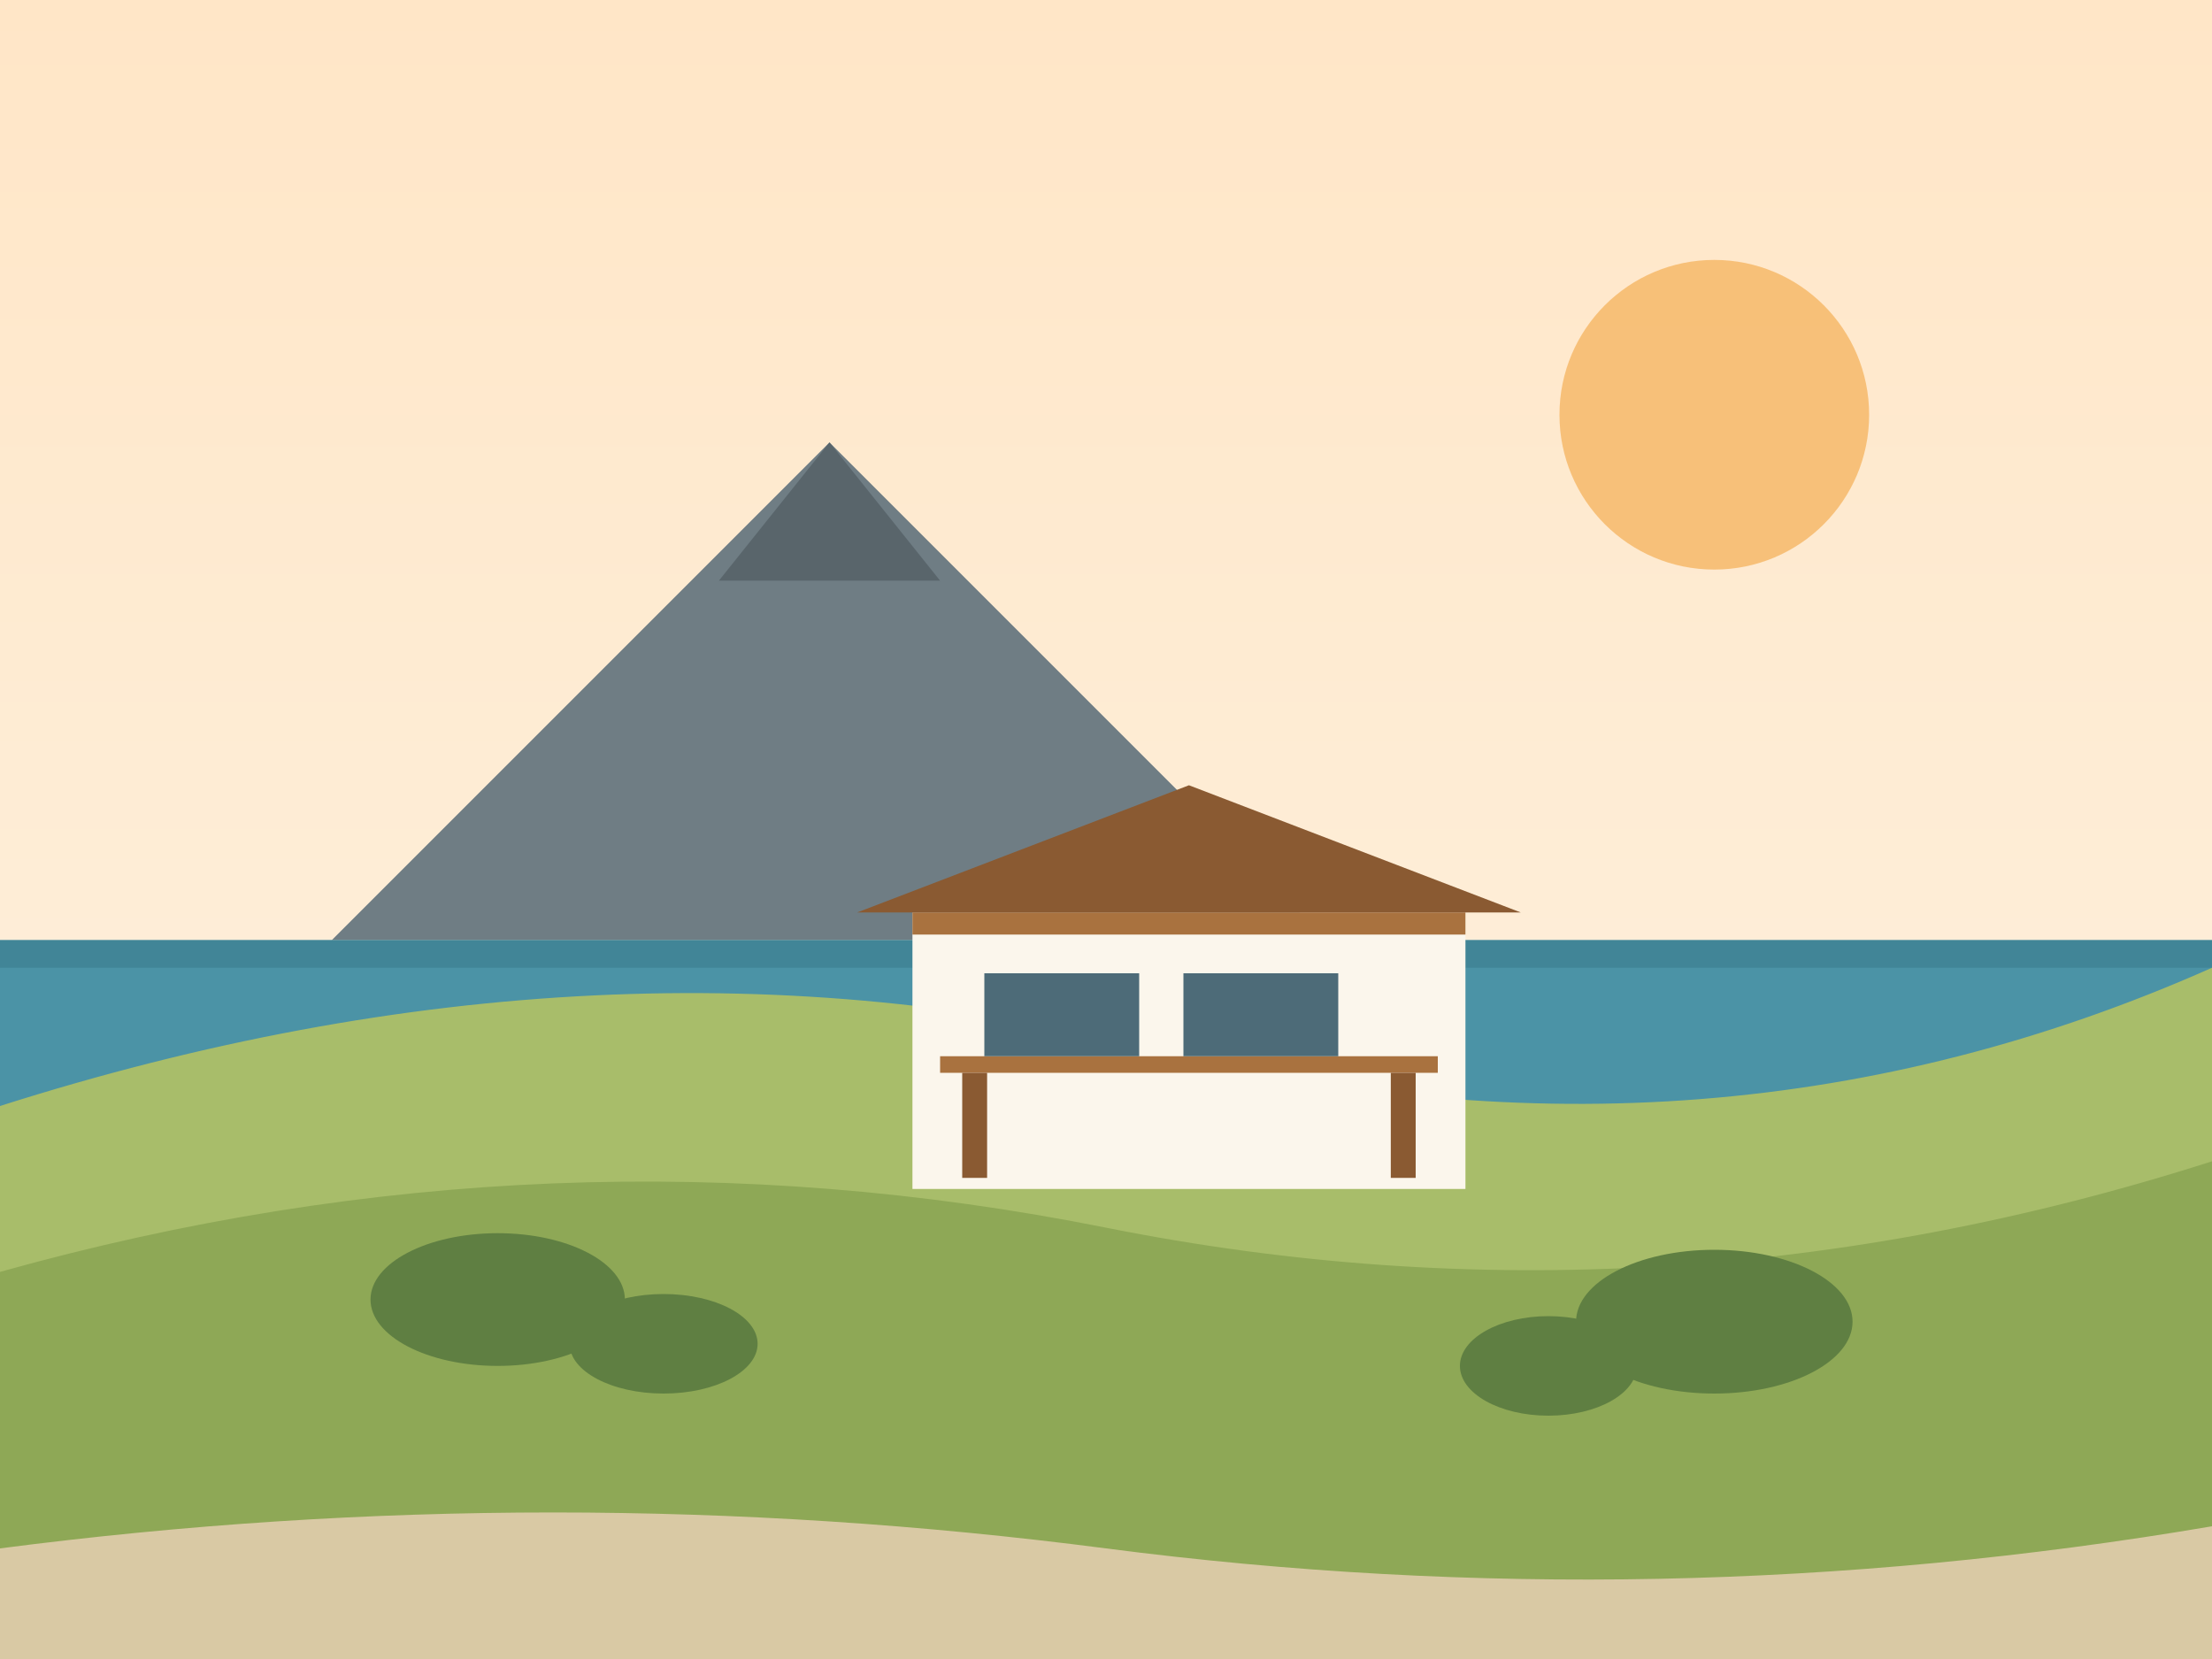
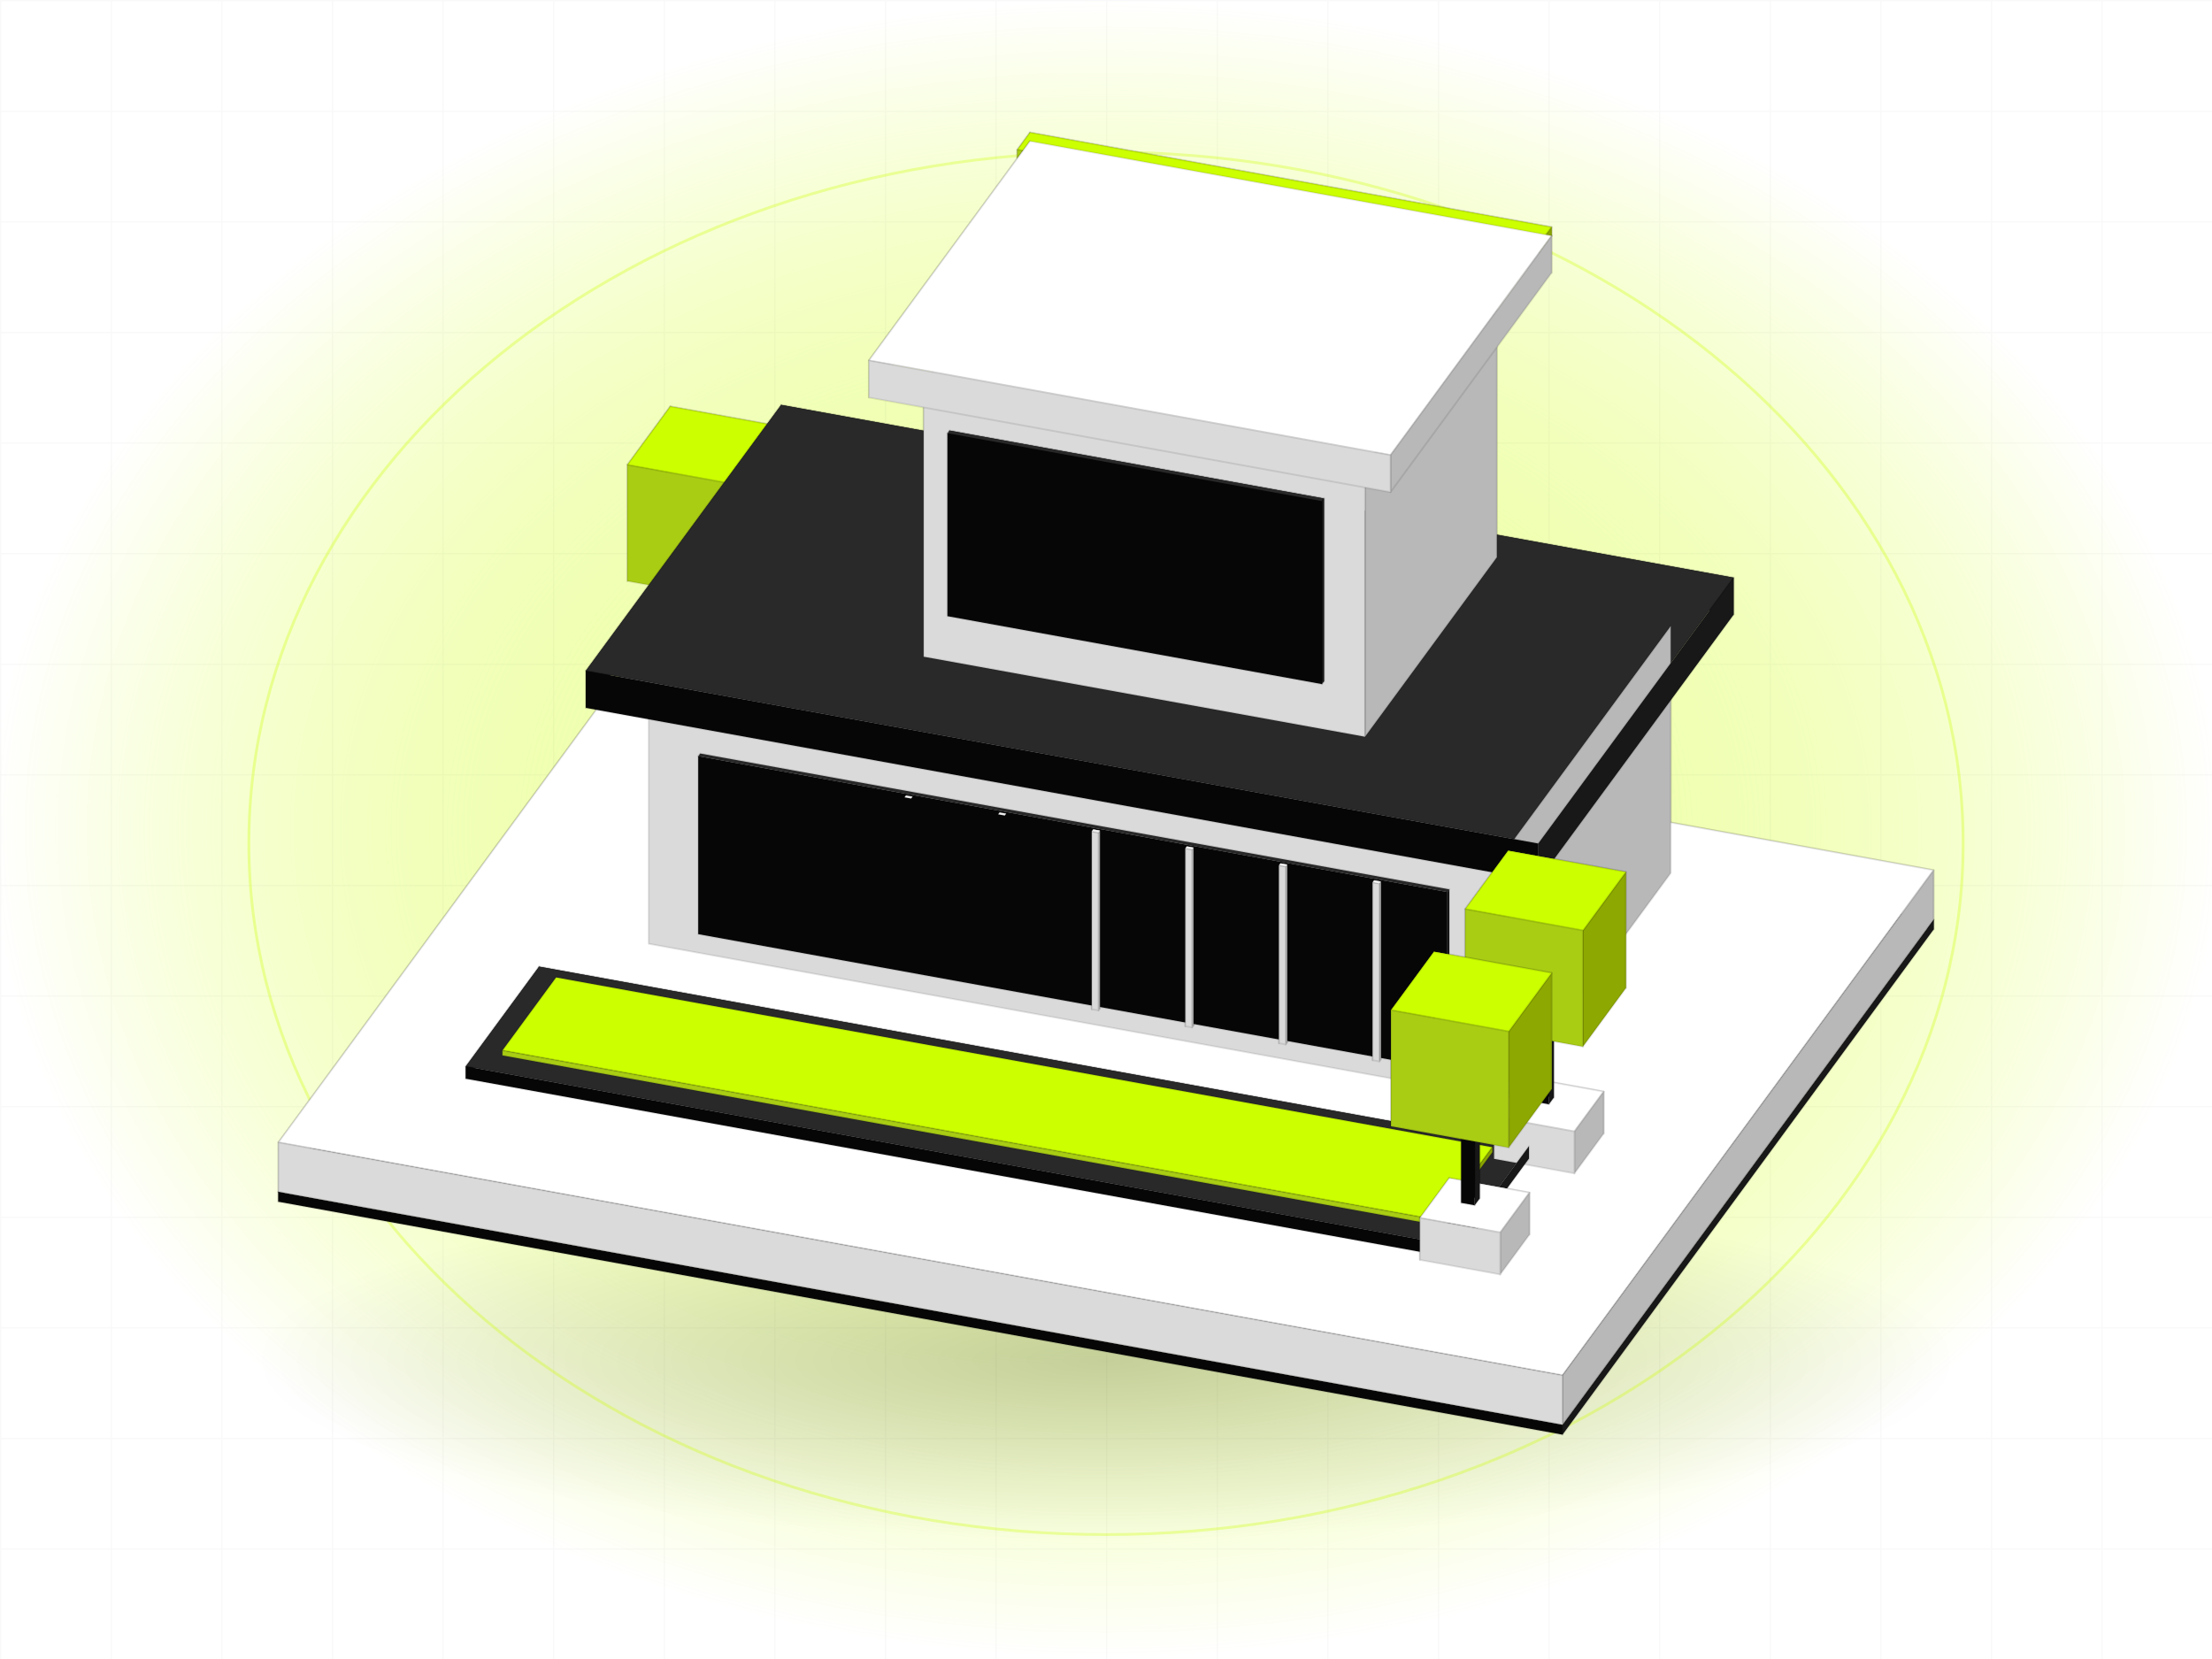
- <svg xmlns="http://www.w3.org/2000/svg" viewBox="0 0 800 600" role="img" aria-label="Lombok Residence, a hillside house above the coast">
+ <svg xmlns="http://www.w3.org/2000/svg" viewBox="0 0 800 600" role="img" aria-label="Lombok Residence, illustrative architectural concept — synthetic property imagery">
  <defs>
-     <linearGradient id="lombok-sky" x1="0" y1="0" x2="0" y2="1">
-       <stop offset="0%" stop-color="#ffe6c7" />
-       <stop offset="100%" stop-color="#fdf3e3" />
-     </linearGradient>
+     <radialGradient id="glow">
+       <stop stop-color="#ccff0038" />
+       <stop offset="1" stop-color="#ffffff" />
+     </radialGradient>
+     <radialGradient id="shadow">
+       <stop stop-color="#00000030" />
+       <stop offset="1" stop-color="#00000000" />
+     </radialGradient>
+     <pattern id="grid" width="40" height="40" patternUnits="userSpaceOnUse">
+       <path d="M40 0H0V40" stroke="#00000006" fill="none" />
+     </pattern>
  </defs>
-   <rect width="800" height="600" fill="url(#lombok-sky)" />
-   <circle cx="620" cy="150" r="56" fill="#f6b96a" opacity=".85" />
-   <path d="M120 340L300 160l180 180z" fill="#6f7d84" />
-   <path d="M260 210l40-50 40 50z" fill="#59656b" />
-   <rect y="340" width="800" height="80" fill="#4b93a6" />
-   <path d="M0 340h800v10H0z" fill="#3a7c8e" opacity=".6" />
-   <path d="M0 400q220-70 420-20t380-30v250H0z" fill="#a8bd6a" />
-   <path d="M0 460q200-56 400-16t400-24v180H0z" fill="#8ea856" />
-   <g>
-     <rect x="330" y="330" width="200" height="100" fill="#fbf6ec" />
-     <rect x="330" y="330" width="200" height="8" fill="#a9723f" />
-     <path d="M310 330l120-46 120 46z" fill="#8a5a32" />
-     <rect x="340" y="382" width="180" height="6" fill="#a9723f" />
-     <rect x="348" y="388" width="9" height="38" fill="#8a5a32" />
-     <rect x="503" y="388" width="9" height="38" fill="#8a5a32" />
-     <rect x="356" y="352" width="56" height="30" fill="#4d6b78" />
-     <rect x="428" y="352" width="56" height="30" fill="#4d6b78" />
-   </g>
-   <g fill="#5f7f42">
-     <ellipse cx="180" cy="470" rx="46" ry="24" />
-     <ellipse cx="240" cy="486" rx="34" ry="18" />
-     <ellipse cx="620" cy="478" rx="50" ry="26" />
-     <ellipse cx="560" cy="494" rx="32" ry="18" />
-   </g>
-   <path d="M0 560q200-26 400 0t400-8v48H0z" fill="#d9c9a4" />
+   <rect width="800" height="600" fill="#ffffff" />
+   <rect width="800" height="600" fill="url(#glow)" />
+   <rect width="800" height="600" fill="url(#grid)" />
+   <ellipse cx="400" cy="492" rx="308" ry="65" fill="url(#shadow)" />
+   <ellipse cx="400" cy="305" rx="310" ry="250" fill="none" stroke="#ccff0050" />
+   <polygon points="247.95,244.06 276.97,249.33 276.97,234.13 247.95,228.87" fill="#dadada" stroke="#00000018" stroke-width=".65" stroke-linejoin="round" />
+   <polygon points="237.35,258.49 247.95,244.06 247.95,228.87 237.35,243.29" fill="#b8b8b8" stroke="#00000018" stroke-width=".65" stroke-linejoin="round" />
+   <polygon points="234.89,251.93 699.32,336.16 699.32,332.59 234.89,248.35" fill="#060606" stroke="#00000018" stroke-width=".65" stroke-linejoin="round" />
+   <polygon points="234.89,248.35 699.32,332.59 699.32,314.71 234.89,230.48" fill="#dadada" stroke="#00000018" stroke-width=".65" stroke-linejoin="round" />
+   <polygon points="247.95,228.87 276.97,234.13 266.38,248.56 237.35,243.29" fill="#ffffff" stroke="#00000018" stroke-width=".65" stroke-linejoin="round" />
+   <polygon points="276.97,249.33 266.38,263.75 266.38,248.56 276.97,234.13" fill="#b8b8b8" stroke="#00000018" stroke-width=".65" stroke-linejoin="round" />
+   <polygon points="266.38,263.75 237.35,258.49 237.35,243.29 266.38,248.56" fill="#dadada" stroke="#00000018" stroke-width=".65" stroke-linejoin="round" />
+   <polygon points="242.42,189.00 284.99,196.72 284.99,154.71 242.42,146.99" fill="#a9cd13" stroke="#00000018" stroke-width=".65" stroke-linejoin="round" />
+   <polygon points="254.09,235.43 258.93,236.31 258.93,176.42 254.09,175.54" fill="#060606" stroke="#00000018" stroke-width=".65" stroke-linejoin="round" />
+   <polygon points="252.33,237.84 254.09,235.43 254.09,175.54 252.33,177.95" fill="#181818" stroke="#00000018" stroke-width=".65" stroke-linejoin="round" />
+   <polygon points="258.93,236.31 257.16,238.71 257.16,178.82 258.93,176.42" fill="#181818" stroke="#00000018" stroke-width=".65" stroke-linejoin="round" />
+   <polygon points="257.16,238.71 252.33,237.84 252.33,177.95 257.16,178.82" fill="#060606" stroke="#00000018" stroke-width=".65" stroke-linejoin="round" />
+   <polygon points="226.88,210.15 242.42,189.00 242.42,146.99 226.88,168.14" fill="#8da800" stroke="#00000018" stroke-width=".65" stroke-linejoin="round" />
+   <polygon points="254.09,175.54 258.93,176.42 257.16,178.82 252.33,177.95" fill="#292929" stroke="#00000018" stroke-width=".65" stroke-linejoin="round" />
+   <polygon points="284.99,196.72 269.45,217.87 269.45,175.86 284.99,154.71" fill="#8da800" stroke="#00000018" stroke-width=".65" stroke-linejoin="round" />
+   <polygon points="242.42,146.99 284.99,154.71 269.45,175.86 226.88,168.14" fill="#ccff00" stroke="#00000018" stroke-width=".65" stroke-linejoin="round" />
+   <polygon points="269.45,217.87 226.88,210.15 226.88,168.14 269.45,175.86" fill="#a9cd13" stroke="#00000018" stroke-width=".65" stroke-linejoin="round" />
+   <polygon points="294.64,259.62 604.25,315.77 604.25,226.39 294.64,170.23" fill="#dadada" stroke="#00000018" stroke-width=".65" stroke-linejoin="round" />
+   <polygon points="100.68,434.62 234.89,251.93 234.89,248.35 100.68,431.04" fill="#181818" stroke="#00000018" stroke-width=".65" stroke-linejoin="round" />
+   <polygon points="100.68,431.04 234.89,248.35 234.89,230.48 100.68,413.16" fill="#b8b8b8" stroke="#00000018" stroke-width=".65" stroke-linejoin="round" />
+   <polygon points="282.52,159.86 626.97,222.33 626.97,208.93 282.52,146.45" fill="#060606" stroke="#00000018" stroke-width=".65" stroke-linejoin="round" />
+   <polygon points="234.60,341.34 294.64,259.62 294.64,170.23 234.60,251.96" fill="#b8b8b8" stroke="#00000018" stroke-width=".65" stroke-linejoin="round" />
+   <polygon points="211.88,256.01 282.52,159.86 282.52,146.45 211.88,242.60" fill="#181818" stroke="#00000018" stroke-width=".65" stroke-linejoin="round" />
+   <polygon points="367.91,57.29 372.50,51.04 372.50,47.91 367.91,54.16" fill="#8da800" stroke="#00000018" stroke-width=".65" stroke-linejoin="round" />
+   <polygon points="381.72,172.62 541.36,201.57 541.36,103.25 381.72,74.29" fill="#dadada" stroke="#00000018" stroke-width=".65" stroke-linejoin="round" />
+   <polygon points="234.89,248.35 699.32,332.59 565.11,515.28 100.68,431.04" fill="#292929" stroke="#00000018" stroke-width=".65" stroke-linejoin="round" />
+   <polygon points="372.50,64.45 561.17,98.67 561.17,85.26 372.50,51.04" fill="#dadada" stroke="#00000018" stroke-width=".65" stroke-linejoin="round" />
+   <polygon points="234.89,230.48 699.32,314.71 565.11,497.40 100.68,413.16" fill="#ffffff" stroke="#00000018" stroke-width=".65" stroke-linejoin="round" />
+   <polygon points="372.50,51.04 561.17,85.26 561.17,82.13 372.50,47.91" fill="#a9cd13" stroke="#00000018" stroke-width=".65" stroke-linejoin="round" />
+   <polygon points="372.50,47.91 561.17,82.13 556.58,88.38 367.91,54.16" fill="#ccff00" stroke="#00000018" stroke-width=".65" stroke-linejoin="round" />
+   <polygon points="334.04,237.52 381.72,172.62 381.72,74.29 334.04,139.19" fill="#b8b8b8" stroke="#00000018" stroke-width=".65" stroke-linejoin="round" />
+   <polygon points="294.64,170.23 604.25,226.39 544.21,308.12 234.60,251.96" fill="#ffffff" stroke="#00000018" stroke-width=".65" stroke-linejoin="round" />
+   <polygon points="556.58,91.51 367.91,57.29 367.91,54.16 556.58,88.38" fill="#a9cd13" stroke="#00000018" stroke-width=".65" stroke-linejoin="round" />
+   <polygon points="252.53,337.84 253.24,336.88 253.24,272.52 252.53,273.48" fill="#181818" stroke="#00000018" stroke-width=".65" stroke-linejoin="round" />
+   <polygon points="282.52,146.45 626.97,208.93 556.33,305.08 211.88,242.60" fill="#292929" stroke="#00000018" stroke-width=".65" stroke-linejoin="round" />
+   <polygon points="259.92,339.72 262.34,340.16 262.34,275.80 259.92,275.37" fill="#dadada" stroke="#00000018" stroke-width=".65" stroke-linejoin="round" />
+   <polygon points="259.39,340.44 259.92,339.72 259.92,275.37 259.39,276.09" fill="#b8b8b8" stroke="#00000018" stroke-width=".65" stroke-linejoin="round" />
+   <polygon points="262.34,340.16 261.81,340.88 261.81,276.53 262.34,275.80" fill="#b8b8b8" stroke="#00000018" stroke-width=".65" stroke-linejoin="round" />
+   <polygon points="261.81,340.88 259.39,340.44 259.39,276.09 261.81,276.53" fill="#dadada" stroke="#00000018" stroke-width=".65" stroke-linejoin="round" />
+   <polygon points="168.48,390.13 194.97,354.08 194.97,349.61 168.48,385.67" fill="#181818" stroke="#00000018" stroke-width=".65" stroke-linejoin="round" />
+   <polygon points="293.79,345.87 296.20,346.30 296.20,281.95 293.79,281.51" fill="#dadada" stroke="#00000018" stroke-width=".65" stroke-linejoin="round" />
+   <polygon points="293.26,346.59 293.79,345.87 293.79,281.51 293.26,282.23" fill="#b8b8b8" stroke="#00000018" stroke-width=".65" stroke-linejoin="round" />
+   <polygon points="296.20,346.30 295.67,347.03 295.67,282.67 296.20,281.95" fill="#b8b8b8" stroke="#00000018" stroke-width=".65" stroke-linejoin="round" />
+   <polygon points="295.67,347.03 293.26,346.59 293.26,282.23 295.67,282.67" fill="#dadada" stroke="#00000018" stroke-width=".65" stroke-linejoin="round" />
+   <polygon points="181.69,381.72 201.12,355.28 201.12,353.49 181.69,379.93" fill="#8da800" stroke="#00000018" stroke-width=".65" stroke-linejoin="round" />
+   <polygon points="604.25,315.77 544.21,397.50 544.21,308.12 604.25,226.39" fill="#b8b8b8" stroke="#00000018" stroke-width=".65" stroke-linejoin="round" />
+   <polygon points="259.92,275.37 262.34,275.80 261.81,276.53 259.39,276.09" fill="#ffffff" stroke="#00000018" stroke-width=".65" stroke-linejoin="round" />
+   <polygon points="314.23,143.77 372.50,64.45 372.50,51.04 314.23,130.37" fill="#b8b8b8" stroke="#00000018" stroke-width=".65" stroke-linejoin="round" />
+   <polygon points="561.17,85.26 556.58,91.51 556.58,88.38 561.17,82.13" fill="#8da800" stroke="#00000018" stroke-width=".65" stroke-linejoin="round" />
+   <polygon points="327.65,352.01 330.07,352.45 330.07,288.09 327.65,287.65" fill="#dadada" stroke="#00000018" stroke-width=".65" stroke-linejoin="round" />
+   <polygon points="327.12,352.73 327.65,352.01 327.65,287.65 327.12,288.37" fill="#b8b8b8" stroke="#00000018" stroke-width=".65" stroke-linejoin="round" />
+   <polygon points="330.07,352.45 329.54,353.17 329.54,288.81 330.07,288.09" fill="#b8b8b8" stroke="#00000018" stroke-width=".65" stroke-linejoin="round" />
+   <polygon points="329.54,353.17 327.12,352.73 327.12,288.37 329.54,288.81" fill="#dadada" stroke="#00000018" stroke-width=".65" stroke-linejoin="round" />
+   <polygon points="293.79,281.51 296.20,281.95 295.67,282.67 293.26,282.23" fill="#ffffff" stroke="#00000018" stroke-width=".65" stroke-linejoin="round" />
+   <polygon points="361.51,358.15 363.93,358.59 363.93,294.23 361.51,293.79" fill="#dadada" stroke="#00000018" stroke-width=".65" stroke-linejoin="round" />
+   <polygon points="360.98,358.87 361.51,358.15 361.51,293.79 360.98,294.51" fill="#b8b8b8" stroke="#00000018" stroke-width=".65" stroke-linejoin="round" />
+   <polygon points="363.93,358.59 363.40,359.31 363.40,294.95 363.93,294.23" fill="#b8b8b8" stroke="#00000018" stroke-width=".65" stroke-linejoin="round" />
+   <polygon points="363.40,359.31 360.98,358.87 360.98,294.51 363.40,294.95" fill="#dadada" stroke="#00000018" stroke-width=".65" stroke-linejoin="round" />
+   <polygon points="194.97,354.08 552.97,419.01 552.97,414.54 194.97,349.61" fill="#060606" stroke="#00000018" stroke-width=".65" stroke-linejoin="round" />
+   <polygon points="253.24,336.88 524.16,386.01 524.16,321.66 253.24,272.52" fill="#060606" stroke="#00000018" stroke-width=".65" stroke-linejoin="round" />
+   <polygon points="544.21,397.50 234.60,341.34 234.60,251.96 544.21,308.12" fill="#dadada" stroke="#00000018" stroke-width=".65" stroke-linejoin="round" />
+   <polygon points="523.45,386.98 252.53,337.84 252.53,273.48 523.45,322.62" fill="#060606" stroke="#00000018" stroke-width=".65" stroke-linejoin="round" />
+   <polygon points="327.65,287.65 330.07,288.09 329.54,288.81 327.12,288.37" fill="#ffffff" stroke="#00000018" stroke-width=".65" stroke-linejoin="round" />
+   <polygon points="541.36,201.57 493.68,266.47 493.68,168.15 541.36,103.25" fill="#b8b8b8" stroke="#00000018" stroke-width=".65" stroke-linejoin="round" />
+   <polygon points="395.38,364.29 397.80,364.73 397.80,300.37 395.38,299.93" fill="#dadada" stroke="#00000018" stroke-width=".65" stroke-linejoin="round" />
+   <polygon points="394.85,365.01 395.38,364.29 395.38,299.93 394.85,300.66" fill="#b8b8b8" stroke="#00000018" stroke-width=".65" stroke-linejoin="round" />
+   <polygon points="397.80,364.73 397.27,365.45 397.27,301.09 397.80,300.37" fill="#b8b8b8" stroke="#00000018" stroke-width=".65" stroke-linejoin="round" />
+   <polygon points="397.27,365.45 394.85,365.01 394.85,300.66 397.27,301.09" fill="#dadada" stroke="#00000018" stroke-width=".65" stroke-linejoin="round" />
+   <polygon points="699.32,336.16 565.11,518.85 565.11,515.28 699.32,332.59" fill="#181818" stroke="#00000018" stroke-width=".65" stroke-linejoin="round" />
+   <polygon points="381.72,74.29 541.36,103.25 493.68,168.15 334.04,139.19" fill="#ffffff" stroke="#00000018" stroke-width=".65" stroke-linejoin="round" />
+   <polygon points="201.12,355.28 539.76,416.70 539.76,414.91 201.12,353.49" fill="#a9cd13" stroke="#00000018" stroke-width=".65" stroke-linejoin="round" />
+   <polygon points="699.32,332.59 565.11,515.28 565.11,497.40 699.32,314.71" fill="#b8b8b8" stroke="#00000018" stroke-width=".65" stroke-linejoin="round" />
+   <polygon points="626.97,222.33 556.33,318.49 556.33,305.08 626.97,208.93" fill="#181818" stroke="#00000018" stroke-width=".65" stroke-linejoin="round" />
+   <polygon points="361.51,293.79 363.93,294.23 363.40,294.95 360.98,294.51" fill="#ffffff" stroke="#00000018" stroke-width=".65" stroke-linejoin="round" />
+   <polygon points="372.50,51.04 561.17,85.26 502.90,164.59 314.23,130.37" fill="#ffffff" stroke="#00000018" stroke-width=".65" stroke-linejoin="round" />
+   <polygon points="429.24,370.43 431.66,370.87 431.66,306.52 429.24,306.08" fill="#dadada" stroke="#00000018" stroke-width=".65" stroke-linejoin="round" />
+   <polygon points="428.71,371.16 429.24,370.43 429.24,306.08 428.71,306.80" fill="#b8b8b8" stroke="#00000018" stroke-width=".65" stroke-linejoin="round" />
+   <polygon points="342.65,222.84 343.36,221.88 343.36,155.73 342.65,156.69" fill="#181818" stroke="#00000018" stroke-width=".65" stroke-linejoin="round" />
+   <polygon points="431.66,370.87 431.13,371.59 431.13,307.24 431.66,306.52" fill="#b8b8b8" stroke="#00000018" stroke-width=".65" stroke-linejoin="round" />
+   <polygon points="431.13,371.59 428.71,371.16 428.71,306.80 431.13,307.24" fill="#dadada" stroke="#00000018" stroke-width=".65" stroke-linejoin="round" />
+   <polygon points="253.24,272.52 524.16,321.66 523.45,322.62 252.53,273.48" fill="#292929" stroke="#00000018" stroke-width=".65" stroke-linejoin="round" />
+   <polygon points="395.38,299.93 397.80,300.37 397.27,301.09 394.85,300.66" fill="#ffffff" stroke="#00000018" stroke-width=".65" stroke-linejoin="round" />
+   <polygon points="463.11,376.58 465.53,377.01 465.53,312.66 463.11,312.22" fill="#dadada" stroke="#00000018" stroke-width=".65" stroke-linejoin="round" />
+   <polygon points="462.58,377.30 463.11,376.58 463.11,312.22 462.58,312.94" fill="#b8b8b8" stroke="#00000018" stroke-width=".65" stroke-linejoin="round" />
+   <polygon points="465.53,377.01 465.00,377.74 465.00,313.38 465.53,312.66" fill="#b8b8b8" stroke="#00000018" stroke-width=".65" stroke-linejoin="round" />
+   <polygon points="465.00,377.74 462.58,377.30 462.58,312.94 465.00,313.38" fill="#dadada" stroke="#00000018" stroke-width=".65" stroke-linejoin="round" />
+   <polygon points="194.97,349.61 552.97,414.54 526.48,450.60 168.48,385.67" fill="#292929" stroke="#00000018" stroke-width=".65" stroke-linejoin="round" />
+   <polygon points="201.12,353.49 539.76,414.91 520.34,441.35 181.69,379.93" fill="#ccff00" stroke="#00000018" stroke-width=".65" stroke-linejoin="round" />
+   <polygon points="429.24,306.08 431.66,306.52 431.13,307.24 428.71,306.80" fill="#ffffff" stroke="#00000018" stroke-width=".65" stroke-linejoin="round" />
+   <polygon points="493.68,266.47 334.04,237.52 334.04,139.19 493.68,168.15" fill="#dadada" stroke="#00000018" stroke-width=".65" stroke-linejoin="round" />
+   <polygon points="343.36,221.88 478.82,246.45 478.82,180.30 343.36,155.73" fill="#060606" stroke="#00000018" stroke-width=".65" stroke-linejoin="round" />
+   <polygon points="496.97,382.72 499.39,383.16 499.39,318.80 496.97,318.36" fill="#dadada" stroke="#00000018" stroke-width=".65" stroke-linejoin="round" />
+   <polygon points="496.44,383.44 496.97,382.72 496.97,318.36 496.44,319.08" fill="#b8b8b8" stroke="#00000018" stroke-width=".65" stroke-linejoin="round" />
+   <polygon points="499.39,383.16 498.86,383.88 498.86,319.52 499.39,318.80" fill="#b8b8b8" stroke="#00000018" stroke-width=".65" stroke-linejoin="round" />
+   <polygon points="498.86,383.88 496.44,383.44 496.44,319.08 498.86,319.52" fill="#dadada" stroke="#00000018" stroke-width=".65" stroke-linejoin="round" />
+   <polygon points="478.11,247.41 342.65,222.84 342.65,156.69 478.11,181.26" fill="#060606" stroke="#00000018" stroke-width=".65" stroke-linejoin="round" />
+   <polygon points="561.17,98.67 502.90,177.99 502.90,164.59 561.17,85.26" fill="#b8b8b8" stroke="#00000018" stroke-width=".65" stroke-linejoin="round" />
+   <polygon points="556.33,318.49 211.88,256.01 211.88,242.60 556.33,305.08" fill="#060606" stroke="#00000018" stroke-width=".65" stroke-linejoin="round" />
+   <polygon points="524.16,386.01 523.45,386.98 523.45,322.62 524.16,321.66" fill="#181818" stroke="#00000018" stroke-width=".65" stroke-linejoin="round" />
+   <polygon points="550.97,404.72 580.00,409.98 580.00,394.79 550.97,389.52" fill="#dadada" stroke="#00000018" stroke-width=".65" stroke-linejoin="round" />
+   <polygon points="463.11,312.22 465.53,312.66 465.00,313.38 462.58,312.94" fill="#ffffff" stroke="#00000018" stroke-width=".65" stroke-linejoin="round" />
+   <polygon points="540.38,419.14 550.97,404.72 550.97,389.52 540.38,403.95" fill="#b8b8b8" stroke="#00000018" stroke-width=".65" stroke-linejoin="round" />
+   <polygon points="520.34,443.14 181.69,381.72 181.69,379.93 520.34,441.35" fill="#a9cd13" stroke="#00000018" stroke-width=".65" stroke-linejoin="round" />
+   <polygon points="496.97,318.36 499.39,318.80 498.86,319.52 496.44,319.08" fill="#ffffff" stroke="#00000018" stroke-width=".65" stroke-linejoin="round" />
+   <polygon points="343.36,155.73 478.82,180.30 478.11,181.26 342.65,156.69" fill="#292929" stroke="#00000018" stroke-width=".65" stroke-linejoin="round" />
+   <polygon points="478.82,246.45 478.11,247.41 478.11,181.26 478.82,180.30" fill="#181818" stroke="#00000018" stroke-width=".65" stroke-linejoin="round" />
+   <polygon points="526.48,455.07 168.48,390.13 168.48,385.67 526.48,450.60" fill="#060606" stroke="#00000018" stroke-width=".65" stroke-linejoin="round" />
+   <polygon points="550.97,389.52 580.00,394.79 569.40,409.21 540.38,403.95" fill="#ffffff" stroke="#00000018" stroke-width=".65" stroke-linejoin="round" />
+   <polygon points="580.00,409.98 569.40,424.41 569.40,409.21 580.00,394.79" fill="#b8b8b8" stroke="#00000018" stroke-width=".65" stroke-linejoin="round" />
+   <polygon points="569.40,424.41 540.38,419.14 540.38,403.95 569.40,409.21" fill="#dadada" stroke="#00000018" stroke-width=".65" stroke-linejoin="round" />
+   <polygon points="545.44,349.65 588.01,357.37 588.01,315.36 545.44,307.64" fill="#a9cd13" stroke="#00000018" stroke-width=".65" stroke-linejoin="round" />
+   <polygon points="557.11,396.09 561.95,396.96 561.95,337.08 557.11,336.20" fill="#060606" stroke="#00000018" stroke-width=".65" stroke-linejoin="round" />
+   <polygon points="555.35,398.49 557.11,396.09 557.11,336.20 555.35,338.60" fill="#181818" stroke="#00000018" stroke-width=".65" stroke-linejoin="round" />
+   <polygon points="561.95,396.96 560.19,399.37 560.19,339.48 561.95,337.08" fill="#181818" stroke="#00000018" stroke-width=".65" stroke-linejoin="round" />
+   <polygon points="560.19,399.37 555.35,398.49 555.35,338.60 560.19,339.48" fill="#060606" stroke="#00000018" stroke-width=".65" stroke-linejoin="round" />
+   <polygon points="502.90,177.99 314.23,143.77 314.23,130.37 502.90,164.59" fill="#dadada" stroke="#00000018" stroke-width=".65" stroke-linejoin="round" />
+   <polygon points="529.90,370.81 545.44,349.65 545.44,307.64 529.90,328.79" fill="#8da800" stroke="#00000018" stroke-width=".65" stroke-linejoin="round" />
+   <polygon points="539.76,416.70 520.34,443.14 520.34,441.35 539.76,414.91" fill="#8da800" stroke="#00000018" stroke-width=".65" stroke-linejoin="round" />
+   <polygon points="552.97,419.01 526.48,455.07 526.48,450.60 552.97,414.54" fill="#181818" stroke="#00000018" stroke-width=".65" stroke-linejoin="round" />
+   <polygon points="565.11,518.85 100.68,434.62 100.68,431.04 565.11,515.28" fill="#060606" stroke="#00000018" stroke-width=".65" stroke-linejoin="round" />
+   <polygon points="557.11,336.20 561.95,337.08 560.19,339.48 555.35,338.60" fill="#292929" stroke="#00000018" stroke-width=".65" stroke-linejoin="round" />
+   <polygon points="588.01,357.37 572.47,378.53 572.47,336.52 588.01,315.36" fill="#8da800" stroke="#00000018" stroke-width=".65" stroke-linejoin="round" />
+   <polygon points="565.11,515.28 100.68,431.04 100.68,413.16 565.11,497.40" fill="#dadada" stroke="#00000018" stroke-width=".65" stroke-linejoin="round" />
+   <polygon points="545.44,307.64 588.01,315.36 572.47,336.52 529.90,328.79" fill="#ccff00" stroke="#00000018" stroke-width=".65" stroke-linejoin="round" />
+   <polygon points="524.13,441.26 553.16,446.52 553.16,431.33 524.13,426.06" fill="#dadada" stroke="#00000018" stroke-width=".65" stroke-linejoin="round" />
+   <polygon points="572.47,378.53 529.90,370.81 529.90,328.79 572.47,336.52" fill="#a9cd13" stroke="#00000018" stroke-width=".65" stroke-linejoin="round" />
+   <polygon points="513.53,455.68 524.13,441.26 524.13,426.06 513.53,440.48" fill="#b8b8b8" stroke="#00000018" stroke-width=".65" stroke-linejoin="round" />
+   <polygon points="524.13,426.06 553.16,431.33 542.56,445.75 513.53,440.48" fill="#ffffff" stroke="#00000018" stroke-width=".65" stroke-linejoin="round" />
+   <polygon points="553.16,446.52 542.56,460.95 542.56,445.75 553.16,431.33" fill="#b8b8b8" stroke="#00000018" stroke-width=".65" stroke-linejoin="round" />
+   <polygon points="542.56,460.95 513.53,455.68 513.53,440.48 542.56,445.75" fill="#dadada" stroke="#00000018" stroke-width=".65" stroke-linejoin="round" />
+   <polygon points="518.60,386.19 561.17,393.91 561.17,351.90 518.60,344.18" fill="#a9cd13" stroke="#00000018" stroke-width=".65" stroke-linejoin="round" />
+   <polygon points="530.27,432.62 535.11,433.50 535.11,373.61 530.27,372.74" fill="#060606" stroke="#00000018" stroke-width=".65" stroke-linejoin="round" />
+   <polygon points="528.51,435.03 530.27,432.62 530.27,372.74 528.51,375.14" fill="#181818" stroke="#00000018" stroke-width=".65" stroke-linejoin="round" />
+   <polygon points="535.11,433.50 533.34,435.91 533.34,376.02 535.11,373.61" fill="#181818" stroke="#00000018" stroke-width=".65" stroke-linejoin="round" />
+   <polygon points="533.34,435.91 528.51,435.03 528.51,375.14 533.34,376.02" fill="#060606" stroke="#00000018" stroke-width=".65" stroke-linejoin="round" />
+   <polygon points="503.06,407.34 518.60,386.19 518.60,344.18 503.06,365.33" fill="#8da800" stroke="#00000018" stroke-width=".65" stroke-linejoin="round" />
+   <polygon points="530.27,372.74 535.11,373.61 533.34,376.02 528.51,375.14" fill="#292929" stroke="#00000018" stroke-width=".65" stroke-linejoin="round" />
+   <polygon points="561.17,393.91 545.63,415.06 545.63,373.05 561.17,351.90" fill="#8da800" stroke="#00000018" stroke-width=".65" stroke-linejoin="round" />
+   <polygon points="518.60,344.18 561.17,351.90 545.63,373.05 503.06,365.33" fill="#ccff00" stroke="#00000018" stroke-width=".65" stroke-linejoin="round" />
+   <polygon points="545.63,415.06 503.06,407.34 503.06,365.33 545.63,373.05" fill="#a9cd13" stroke="#00000018" stroke-width=".65" stroke-linejoin="round" />
</svg>
